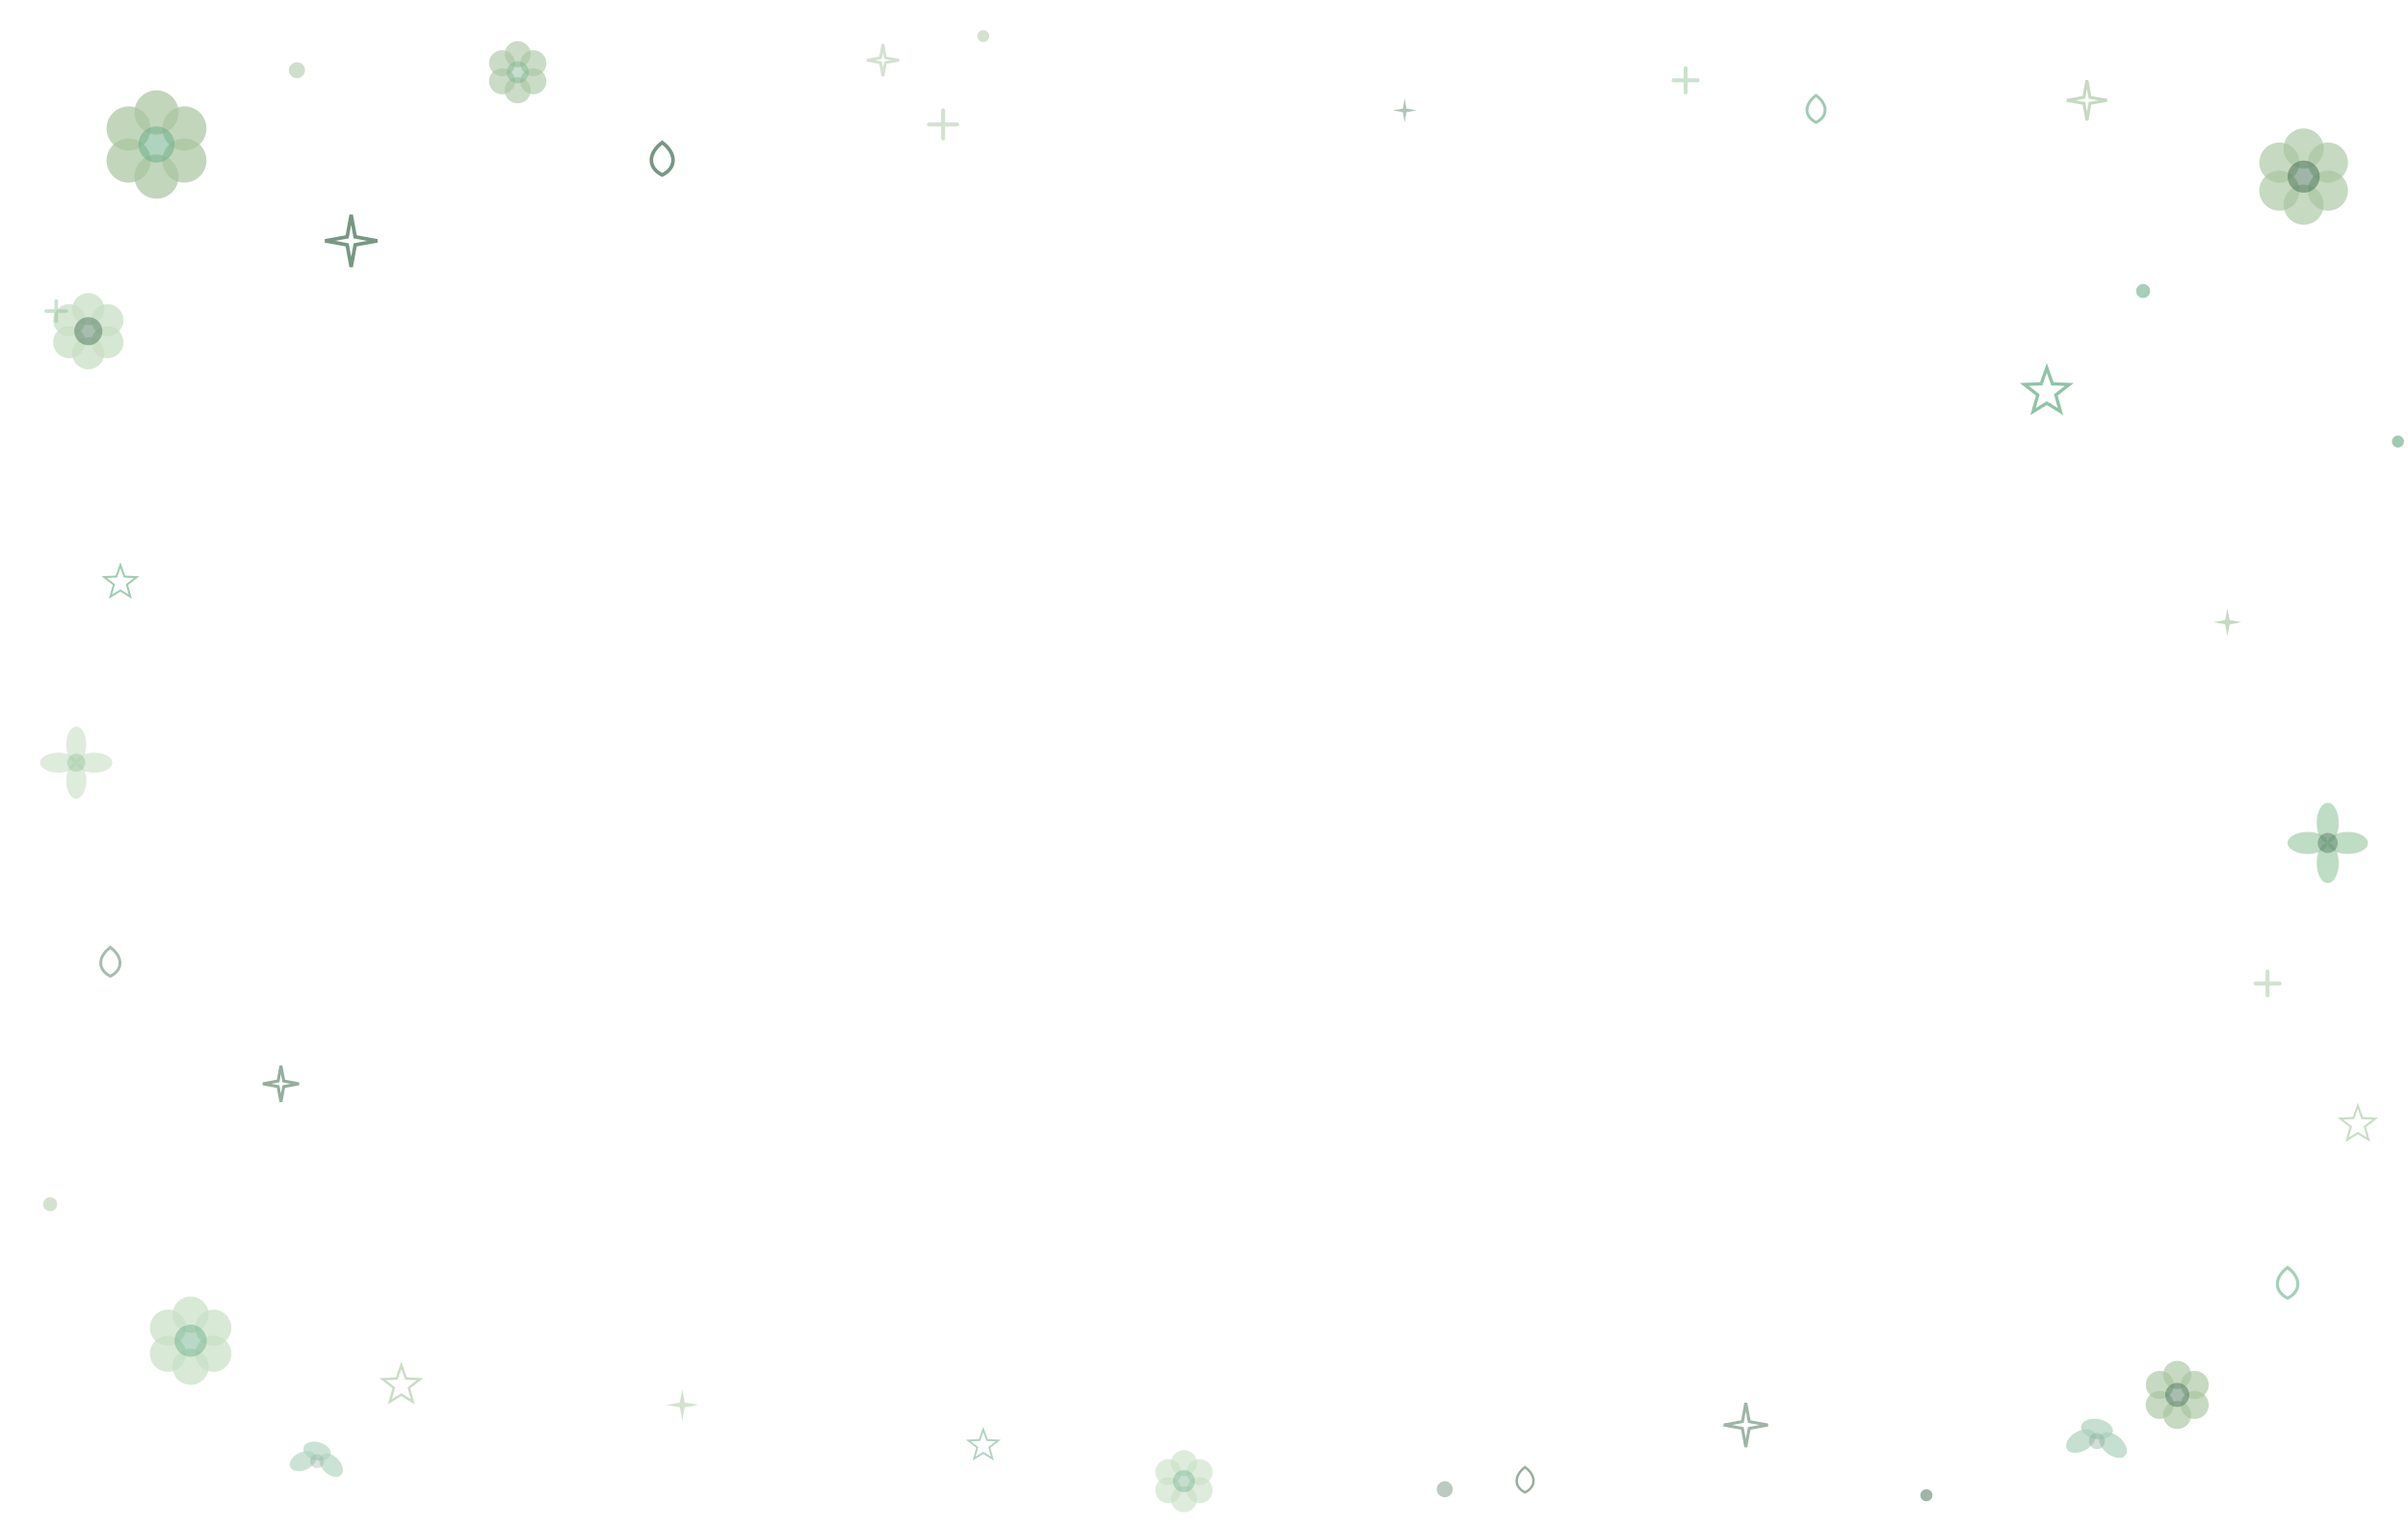
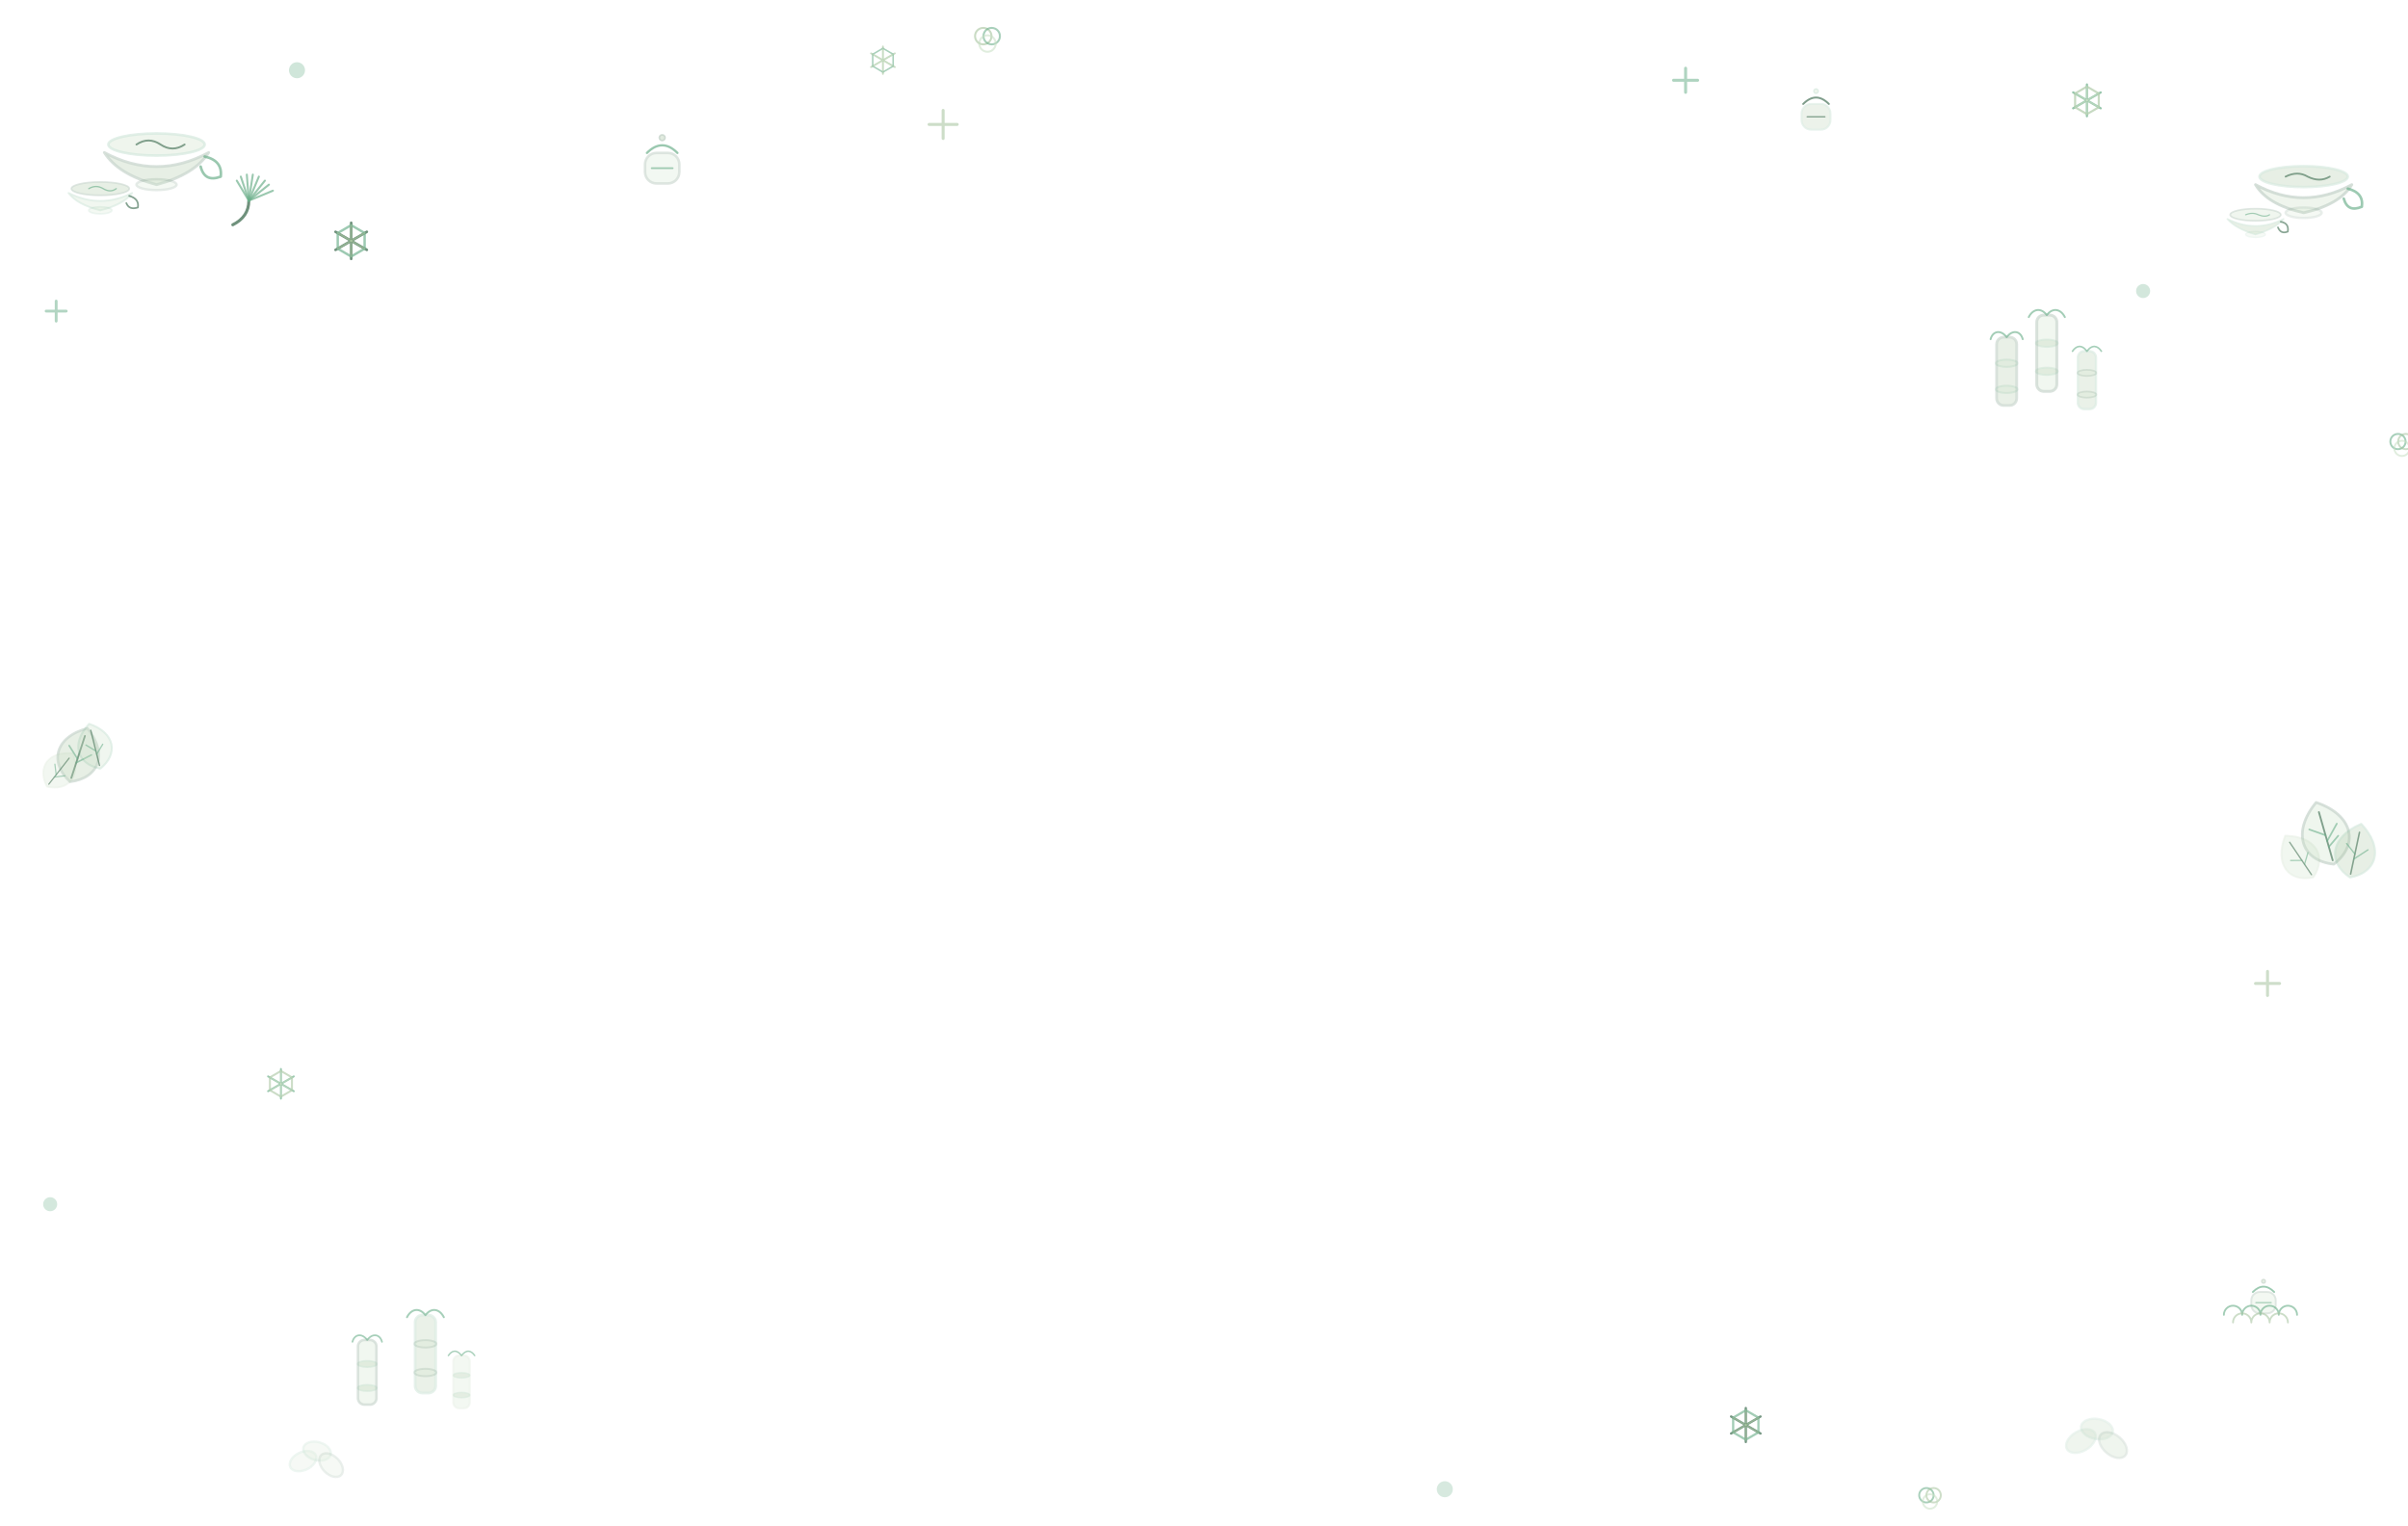
<svg xmlns="http://www.w3.org/2000/svg" id="deco-layer" style="position:fixed;top:0;left:0;width:100%;height:100%;pointer-events:none;z-index:3" viewBox="0 0 1200 760" preserveAspectRatio="xMidYMid slice">
  <g transform="translate(78,72)">
-     <circle cx="0" cy="-16" r="11" fill="#A8C5A0" opacity=".7" />
-     <circle cx="13.9" cy="-8" r="11" fill="#A8C5A0" opacity=".7" />
-     <circle cx="13.9" cy="8" r="11" fill="#A8C5A0" opacity=".7" />
-     <circle cx="0" cy="16" r="11" fill="#A8C5A0" opacity=".7" />
-     <circle cx="-13.9" cy="8" r="11" fill="#A8C5A0" opacity=".7" />
-     <circle cx="-13.9" cy="-8" r="11" fill="#A8C5A0" opacity=".7" />
-     <circle cx="0" cy="0" r="9" fill="#6BAF8A" opacity=".55" />
-   </g>
-   <g transform="translate(44,165)">
-     <circle cx="0" cy="-11" r="8" fill="#C8DFC4" opacity=".75" />
-     <circle cx="9.5" cy="-5.5" r="8" fill="#C8DFC4" opacity=".75" />
-     <circle cx="9.5" cy="5.5" r="8" fill="#C8DFC4" opacity=".75" />
-     <circle cx="0" cy="11" r="8" fill="#C8DFC4" opacity=".75" />
-     <circle cx="-9.5" cy="5.5" r="8" fill="#C8DFC4" opacity=".75" />
-     <circle cx="-9.5" cy="-5.5" r="8" fill="#C8DFC4" opacity=".75" />
-     <circle cx="0" cy="0" r="7" fill="#3D6B4F" opacity=".45" />
-   </g>
-   <g transform="translate(258,36)">
-     <circle cx="0" cy="-9" r="6.5" fill="#A8C5A0" opacity=".6" />
-     <circle cx="7.8" cy="-4.5" r="6.5" fill="#A8C5A0" opacity=".6" />
-     <circle cx="7.8" cy="4.5" r="6.5" fill="#A8C5A0" opacity=".6" />
-     <circle cx="0" cy="9" r="6.5" fill="#A8C5A0" opacity=".6" />
-     <circle cx="-7.8" cy="4.5" r="6.5" fill="#A8C5A0" opacity=".6" />
-     <circle cx="-7.8" cy="-4.5" r="6.5" fill="#A8C5A0" opacity=".6" />
-     <circle cx="0" cy="0" r="5.5" fill="#6BAF8A" opacity=".4" />
+     <g>
+       <path d="M-26,4 Q0,18 26,4 Q19,15 0,20 Q-19,15 -26,4 Z" fill="#A8C5A0" opacity=".28" stroke="#3D6B4F" stroke-width="1.4" stroke-linecap="round" stroke-linejoin="round" stroke-opacity=".72" />
+       <ellipse cx="0" cy="0" rx="24" ry="5.5" fill="#C8DFC4" opacity=".3" stroke="#6BAF8A" stroke-width="1.3" stroke-linecap="round" stroke-linejoin="round" stroke-opacity=".65" />
+       <ellipse cx="0" cy="20" rx="10" ry="2.7" fill="#C8DFC4" opacity=".2" stroke="#3D6B4F" stroke-width="1.2" stroke-linecap="round" stroke-linejoin="round" stroke-opacity=".66" />
+       <path d="M24,6 Q33,8 32,16 Q24,19 22,11" fill="none" stroke="#6BAF8A" stroke-width="1.3" stroke-linecap="round" stroke-linejoin="round" stroke-opacity=".68" />
+       <path d="M-10,0 Q-4,-4 2,0 Q8,4 14,0" fill="none" stroke="#3D6B4F" stroke-width="0.95" stroke-linecap="round" stroke-linejoin="round" stroke-opacity=".62" />
+     </g>
+     <g transform="translate(-28,22) scale(.72)">
+       <path d="M-22,3 Q0,14 22,3 Q16,11 0,15 Q-16,11 -22,3 Z" fill="#C8DFC4" opacity=".26" stroke="#6BAF8A" stroke-width="1.3" stroke-linecap="round" stroke-linejoin="round" stroke-opacity=".66" />
+       <ellipse cx="0" cy="0" rx="20" ry="4.6" fill="#A8C5A0" opacity=".27" stroke="#3D6B4F" stroke-width="1.2" stroke-linecap="round" stroke-linejoin="round" stroke-opacity=".62" />
+       <ellipse cx="0" cy="15" rx="8" ry="2.4" fill="#C8DFC4" opacity=".2" stroke="#6BAF8A" stroke-width="1.2" stroke-linecap="round" stroke-linejoin="round" stroke-opacity=".58" />
+       <path d="M20,5 Q27,7 26,13 Q20,15 18,10" fill="none" stroke="#3D6B4F" stroke-width="1.2" stroke-linecap="round" stroke-linejoin="round" stroke-opacity=".62" />
+       <path d="M-8,0 Q-3,-3 2,0 Q7,3 11,0" fill="none" stroke="#6BAF8A" stroke-width="0.9" stroke-linecap="round" stroke-linejoin="round" stroke-opacity=".62" />
+     </g>
+     <g transform="translate(38,18)">
+       <path d="M0,22 Q8,18 8,10" fill="none" stroke="#3D6B4F" stroke-width="1.5" stroke-linecap="round" stroke-linejoin="round" stroke-opacity=".74" />
+       <line x1="8" y1="10" x2="2" y2="0" stroke="#6BAF8A" stroke-width="1" stroke-linecap="round" stroke-opacity=".68" />
+       <line x1="8" y1="10" x2="4" y2="-2" stroke="#6BAF8A" stroke-width="1" stroke-linecap="round" stroke-opacity=".68" />
+       <line x1="8" y1="10" x2="7" y2="-3" stroke="#6BAF8A" stroke-width="1" stroke-linecap="round" stroke-opacity=".68" />
+       <line x1="8" y1="10" x2="10" y2="-3" stroke="#6BAF8A" stroke-width="1" stroke-linecap="round" stroke-opacity=".68" />
+       <line x1="8" y1="10" x2="13" y2="-2" stroke="#6BAF8A" stroke-width="1" stroke-linecap="round" stroke-opacity=".68" />
+       <line x1="8" y1="10" x2="16" y2="0" stroke="#6BAF8A" stroke-width="1" stroke-linecap="round" stroke-opacity=".68" />
+       <line x1="8" y1="10" x2="18" y2="2" stroke="#6BAF8A" stroke-width="1" stroke-linecap="round" stroke-opacity=".68" />
+       <line x1="8" y1="10" x2="20" y2="5" stroke="#6BAF8A" stroke-width="1" stroke-linecap="round" stroke-opacity=".68" />
+     </g>
  </g>
  <g transform="translate(1148,88)">
-     <circle cx="0" cy="-14" r="10" fill="#A8C5A0" opacity=".65" />
-     <circle cx="12.1" cy="-7" r="10" fill="#A8C5A0" opacity=".65" />
-     <circle cx="12.1" cy="7" r="10" fill="#A8C5A0" opacity=".65" />
-     <circle cx="0" cy="14" r="10" fill="#A8C5A0" opacity=".65" />
-     <circle cx="-12.1" cy="7" r="10" fill="#A8C5A0" opacity=".65" />
-     <circle cx="-12.1" cy="-7" r="10" fill="#A8C5A0" opacity=".65" />
-     <circle cx="0" cy="0" r="8" fill="#3D6B4F" opacity=".5" />
-   </g>
-   <g transform="translate(95,668)">
-     <circle cx="0" cy="-13" r="9" fill="#C8DFC4" opacity=".7" />
-     <circle cx="11.3" cy="-6.5" r="9" fill="#C8DFC4" opacity=".7" />
-     <circle cx="11.3" cy="6.5" r="9" fill="#C8DFC4" opacity=".7" />
-     <circle cx="0" cy="13" r="9" fill="#C8DFC4" opacity=".7" />
-     <circle cx="-11.3" cy="6.5" r="9" fill="#C8DFC4" opacity=".7" />
-     <circle cx="-11.3" cy="-6.5" r="9" fill="#C8DFC4" opacity=".7" />
-     <circle cx="0" cy="0" r="8" fill="#6BAF8A" opacity=".48" />
-   </g>
-   <g transform="translate(1085,695)">
-     <circle cx="0" cy="-10" r="7" fill="#A8C5A0" opacity=".65" />
-     <circle cx="8.7" cy="-5" r="7" fill="#A8C5A0" opacity=".65" />
-     <circle cx="8.7" cy="5" r="7" fill="#A8C5A0" opacity=".65" />
-     <circle cx="0" cy="10" r="7" fill="#A8C5A0" opacity=".65" />
-     <circle cx="-8.7" cy="5" r="7" fill="#A8C5A0" opacity=".65" />
-     <circle cx="-8.7" cy="-5" r="7" fill="#A8C5A0" opacity=".65" />
-     <circle cx="0" cy="0" r="6" fill="#3D6B4F" opacity=".45" />
-   </g>
-   <g transform="translate(590,738)">
-     <circle cx="0" cy="-9" r="6.5" fill="#C8DFC4" opacity=".6" />
-     <circle cx="7.8" cy="-4.5" r="6.5" fill="#C8DFC4" opacity=".6" />
-     <circle cx="7.8" cy="4.5" r="6.5" fill="#C8DFC4" opacity=".6" />
-     <circle cx="0" cy="9" r="6.5" fill="#C8DFC4" opacity=".6" />
-     <circle cx="-7.8" cy="4.5" r="6.5" fill="#C8DFC4" opacity=".6" />
-     <circle cx="-7.8" cy="-4.5" r="6.5" fill="#C8DFC4" opacity=".6" />
-     <circle cx="0" cy="0" r="5.5" fill="#6BAF8A" opacity=".4" />
+     <g>
+       <path d="M-24,4 Q0,17 24,4 Q18,14 0,18 Q-18,14 -24,4 Z" fill="#C8DFC4" opacity=".3" stroke="#3D6B4F" stroke-width="1.4" stroke-linecap="round" stroke-linejoin="round" stroke-opacity=".72" />
+       <ellipse cx="0" cy="0" rx="22" ry="5.2" fill="#A8C5A0" opacity=".28" stroke="#6BAF8A" stroke-width="1.3" stroke-linecap="round" stroke-linejoin="round" stroke-opacity=".64" />
+       <ellipse cx="0" cy="18" rx="9" ry="2.6" fill="#C8DFC4" opacity=".18" stroke="#3D6B4F" stroke-width="1.2" stroke-linecap="round" stroke-linejoin="round" stroke-opacity=".62" />
+       <path d="M22,6 Q30,8 29,15 Q22,18 20,11" fill="none" stroke="#6BAF8A" stroke-width="1.3" stroke-linecap="round" stroke-linejoin="round" stroke-opacity=".66" />
+       <path d="M-9,0 Q-3,-3 2,0 Q8,3 13,0" fill="none" stroke="#3D6B4F" stroke-width="0.9" stroke-linecap="round" stroke-linejoin="round" stroke-opacity=".6" />
+     </g>
+     <g transform="translate(-24,19) scale(.7)">
+       <path d="M-20,3 Q0,13 20,3 Q14,10 0,14 Q-14,10 -20,3 Z" fill="#A8C5A0" opacity=".26" stroke="#6BAF8A" stroke-width="1.2" stroke-linecap="round" stroke-linejoin="round" stroke-opacity=".64" />
+       <ellipse cx="0" cy="0" rx="18" ry="4.3" fill="#C8DFC4" opacity=".27" stroke="#3D6B4F" stroke-width="1.2" stroke-linecap="round" stroke-linejoin="round" stroke-opacity=".6" />
+       <ellipse cx="0" cy="14" rx="7" ry="2.1" fill="#C8DFC4" opacity=".16" stroke="#6BAF8A" stroke-width="1" stroke-linecap="round" stroke-linejoin="round" stroke-opacity=".58" />
+       <path d="M18,5 Q24,6 23,12 Q18,14 16,9" fill="none" stroke="#3D6B4F" stroke-width="1.2" stroke-linecap="round" stroke-linejoin="round" stroke-opacity=".6" />
+       <path d="M-7,0 Q-2,-2 2,0 Q7,2 10,0" fill="none" stroke="#6BAF8A" stroke-width="0.85" stroke-linecap="round" stroke-linejoin="round" stroke-opacity=".58" />
+     </g>
  </g>
  <g transform="translate(1160,420)">
-     <ellipse cx="0" cy="-10" rx="5.5" ry="10" fill="#8ABF94" opacity=".55" />
-     <ellipse cx="10" cy="0" rx="10" ry="5.5" fill="#8ABF94" opacity=".55" />
-     <ellipse cx="0" cy="10" rx="5.5" ry="10" fill="#8ABF94" opacity=".55" />
-     <ellipse cx="-10" cy="0" rx="10" ry="5.5" fill="#8ABF94" opacity=".55" />
-     <circle cx="0" cy="0" r="5" fill="#3D6B4F" opacity=".4" />
+     <g transform="rotate(-16)">
+       <path d="M0,11 C-15,5 -16,-10 0,-21 C16,-10 15,5 0,11 Z" fill="#C8DFC4" opacity=".29" stroke="#3D6B4F" stroke-width="1.35" stroke-linecap="round" stroke-linejoin="round" stroke-opacity=".72" />
+       <line x1="0" y1="9" x2="0" y2="-16" stroke="#3D6B4F" stroke-width="0.9" stroke-linecap="round" stroke-opacity=".62" />
+       <line x1="0" y1="-4" x2="-7" y2="-9" stroke="#6BAF8A" stroke-width="0.85" stroke-linecap="round" stroke-opacity=".6" />
+       <line x1="0" y1="-1" x2="7" y2="-8" stroke="#6BAF8A" stroke-width="0.85" stroke-linecap="round" stroke-opacity=".6" />
+       <line x1="0" y1="2" x2="6" y2="-2" stroke="#6BAF8A" stroke-width="0.85" stroke-linecap="round" stroke-opacity=".6" />
+     </g>
+     <g transform="translate(13,8) scale(.85) rotate(12)">
+       <path d="M0,11 C-15,5 -16,-10 0,-21 C16,-10 15,5 0,11 Z" fill="#A8C5A0" opacity=".27" stroke="#6BAF8A" stroke-width="1.3" stroke-linecap="round" stroke-linejoin="round" stroke-opacity=".68" />
+       <line x1="0" y1="9" x2="0" y2="-16" stroke="#3D6B4F" stroke-width="0.9" stroke-linecap="round" stroke-opacity=".58" />
+       <line x1="0" y1="-3" x2="-6" y2="-8" stroke="#6BAF8A" stroke-width="0.8" stroke-linecap="round" stroke-opacity=".58" />
+       <line x1="0" y1="0" x2="7" y2="-7" stroke="#6BAF8A" stroke-width="0.8" stroke-linecap="round" stroke-opacity=".58" />
+     </g>
+     <g transform="translate(-12,10) scale(.78) rotate(-34)">
+       <path d="M0,11 C-15,5 -16,-10 0,-21 C16,-10 15,5 0,11 Z" fill="#C8DFC4" opacity=".26" stroke="#A8C5A0" stroke-width="1.25" stroke-linecap="round" stroke-linejoin="round" stroke-opacity=".62" />
+       <line x1="0" y1="9" x2="0" y2="-16" stroke="#3D6B4F" stroke-width="0.85" stroke-linecap="round" stroke-opacity=".56" />
+       <line x1="0" y1="-2" x2="-6" y2="-6" stroke="#6BAF8A" stroke-width="0.8" stroke-linecap="round" stroke-opacity=".56" />
+       <line x1="0" y1="1" x2="6" y2="-4" stroke="#6BAF8A" stroke-width="0.8" stroke-linecap="round" stroke-opacity=".56" />
+     </g>
  </g>
  <g transform="translate(38,380)">
-     <ellipse cx="0" cy="-9" rx="5" ry="9" fill="#C8DFC4" opacity=".6" />
-     <ellipse cx="9" cy="0" rx="9" ry="5" fill="#C8DFC4" opacity=".6" />
-     <ellipse cx="0" cy="9" rx="5" ry="9" fill="#C8DFC4" opacity=".6" />
-     <ellipse cx="-9" cy="0" rx="9" ry="5" fill="#C8DFC4" opacity=".6" />
-     <circle cx="0" cy="0" r="4.5" fill="#8ABF94" opacity=".38" />
-   </g>
-   <path d="M0,-13 L2,-2 L13,0 L2,2 L0,13 L-2,2 L-13,0 L-2,-2 Z" transform="translate(175,120)" fill="none" stroke="#3D6B4F" stroke-width="1.8" opacity=".7" />
-   <path d="M0,-10 L1.5,-1.5 L10,0 L1.5,1.5 L0,10 L-1.5,1.5 L-10,0 L-1.5,-1.5 Z" transform="translate(1040,50)" fill="none" stroke="#A8C5A0" stroke-width="1.5" opacity=".65" />
-   <path d="M0,-8 L1.2,-1.2 L8,0 L1.2,1.2 L0,8 L-1.2,1.2 L-8,0 L-1.2,-1.2 Z" transform="translate(340,700)" fill="#A8C5A0" opacity=".5" />
-   <path d="M0,-11 L1.7,-1.7 L11,0 L1.7,1.7 L0,11 L-1.7,1.7 L-11,0 L-1.7,-1.7 Z" transform="translate(870,710)" fill="none" stroke="#3D6B4F" stroke-width="1.5" opacity=".5" />
-   <path d="M0,-7 L1.1,-1.1 L7,0 L1.1,1.1 L0,7 L-1.1,1.1 L-7,0 L-1.1,-1.1 Z" transform="translate(1110,310)" fill="#A8C5A0" opacity=".65" />
-   <path d="M0,-9 L1.4,-1.4 L9,0 L1.4,1.4 L0,9 L-1.4,1.4 L-9,0 L-1.4,-1.4 Z" transform="translate(140,540)" fill="none" stroke="#3D6B4F" stroke-width="1.5" opacity=".55" />
-   <path d="M0,-6 L.9,-.9 L6,0 L.9,.9 L0,6 L-.9,.9 L-6,0 L-.9,-.9 Z" transform="translate(700,55)" fill="#3D6B4F" opacity=".4" />
-   <path d="M0,-8 L1.2,-1.2 L8,0 L1.2,1.2 L0,8 L-1.2,1.2 L-8,0 L-1.2,-1.2 Z" transform="translate(440,30)" fill="none" stroke="#A8C5A0" stroke-width="1.4" opacity=".5" />
-   <polygon transform="translate(1020,195) scale(.9)" points="0,-13 3.1,-4.2 12.4,-3.8 5.0,2.0 7.6,11.2 0,6.5 -7.6,11.2 -5.0,2.0 -12.4,-3.8 -3.1,-4.2" fill="none" stroke="#6BAF8A" stroke-width="1.8" opacity=".75" />
-   <polygon transform="translate(200,690) scale(.75)" points="0,-13 3.1,-4.2 12.4,-3.8 5.0,2.0 7.6,11.2 0,6.5 -7.6,11.2 -5.0,2.0 -12.4,-3.8 -3.1,-4.2" fill="none" stroke="#A8C5A0" stroke-width="1.6" opacity=".6" />
-   <polygon transform="translate(490,720) scale(.6)" points="0,-13 3.1,-4.2 12.4,-3.8 5.0,2.0 7.6,11.2 0,6.5 -7.6,11.2 -5.0,2.0 -12.4,-3.8 -3.1,-4.2" fill="none" stroke="#6BAF8A" stroke-width="1.5" opacity=".55" />
-   <polygon transform="translate(1175,560) scale(.7)" points="0,-13 3.1,-4.2 12.4,-3.8 5.0,2.0 7.6,11.2 0,6.5 -7.6,11.2 -5.0,2.0 -12.4,-3.8 -3.1,-4.2" fill="none" stroke="#A8C5A0" stroke-width="1.5" opacity=".6" />
-   <polygon transform="translate(60,290) scale(.65)" points="0,-13 3.1,-4.2 12.4,-3.8 5.0,2.0 7.6,11.2 0,6.5 -7.6,11.2 -5.0,2.0 -12.4,-3.8 -3.1,-4.2" fill="none" stroke="#6BAF8A" stroke-width="1.5" opacity=".65" />
-   <path transform="translate(330,80) scale(.9)" d="M0,8 C-8,4 -8,-4 0,-10 C8,-4 8,4 0,8 Z" fill="none" stroke="#3D6B4F" stroke-width="2" opacity=".7" />
-   <path transform="translate(905,55) scale(.75)" d="M0,8 C-8,4 -8,-4 0,-10 C8,-4 8,4 0,8 Z" fill="none" stroke="#6BAF8A" stroke-width="1.9" opacity=".65" />
-   <path transform="translate(55,480) scale(.8)" d="M0,8 C-8,4 -8,-4 0,-10 C8,-4 8,4 0,8 Z" fill="none" stroke="#3D6B4F" stroke-width="1.8" opacity=".45" />
-   <path transform="translate(1140,640) scale(.85)" d="M0,8 C-8,4 -8,-4 0,-10 C8,-4 8,4 0,8 Z" fill="none" stroke="#6BAF8A" stroke-width="1.8" opacity=".6" />
-   <path transform="translate(760,738) scale(.7)" d="M0,8 C-8,4 -8,-4 0,-10 C8,-4 8,4 0,8 Z" fill="none" stroke="#3D6B4F" stroke-width="1.7" opacity=".55" />
-   <circle cx="148" cy="35" r="4" fill="#A8C5A0" opacity=".55" />
-   <circle cx="1068" cy="145" r="3.5" fill="#6BAF8A" opacity=".6" />
-   <circle cx="490" cy="18" r="3" fill="#A8C5A0" opacity=".5" />
-   <circle cx="720" cy="742" r="4" fill="#3D6B4F" opacity=".35" />
-   <circle cx="1195" cy="220" r="3" fill="#6BAF8A" opacity=".65" />
-   <circle cx="25" cy="600" r="3.5" fill="#A8C5A0" opacity=".5" />
-   <circle cx="960" cy="745" r="3" fill="#3D6B4F" opacity=".5" />
-   <g transform="translate(1045,718)" opacity=".6">
-     <ellipse cx="-8" cy="0" rx="8" ry="5" fill="#6BAF8A" opacity=".65" transform="rotate(-30,-8,0)" />
-     <ellipse cx="0" cy="-6" rx="8" ry="5" fill="#6BAF8A" opacity=".65" transform="rotate(10,0,-6)" />
-     <ellipse cx="8" cy="2" rx="8" ry="5" fill="#6BAF8A" opacity=".65" transform="rotate(40,8,2)" />
-     <circle cx="0" cy="0" r="4" fill="#3D6B4F" opacity=".4" />
-   </g>
-   <g transform="translate(158,728)" opacity=".55">
-     <ellipse cx="-7" cy="0" rx="7" ry="4.5" fill="#6BAF8A" opacity=".65" transform="rotate(-25,-7,0)" />
-     <ellipse cx="0" cy="-5" rx="7" ry="4.5" fill="#6BAF8A" opacity=".65" transform="rotate(15,0,-5)" />
-     <ellipse cx="7" cy="2" rx="7" ry="4.5" fill="#6BAF8A" opacity=".65" transform="rotate(45,7,2)" />
-     <circle cx="0" cy="0" r="3.5" fill="#3D6B4F" opacity=".35" />
-   </g>
-   <g transform="translate(470,62)" opacity=".5">
-     <line x1="-7" y1="0" x2="7" y2="0" stroke="#A8C5A0" stroke-width="2" stroke-linecap="round" />
-     <line x1="0" y1="-7" x2="0" y2="7" stroke="#A8C5A0" stroke-width="2" stroke-linecap="round" />
-   </g>
-   <g transform="translate(840,40)" opacity=".45">
-     <line x1="-6" y1="0" x2="6" y2="0" stroke="#8ABF94" stroke-width="2" stroke-linecap="round" />
-     <line x1="0" y1="-6" x2="0" y2="6" stroke="#8ABF94" stroke-width="2" stroke-linecap="round" />
-   </g>
-   <g transform="translate(1130,490)" opacity=".5">
-     <line x1="-6" y1="0" x2="6" y2="0" stroke="#A8C5A0" stroke-width="2" stroke-linecap="round" />
-     <line x1="0" y1="-6" x2="0" y2="6" stroke="#A8C5A0" stroke-width="2" stroke-linecap="round" />
-   </g>
-   <g transform="translate(28,155)" opacity=".45">
-     <line x1="-5" y1="0" x2="5" y2="0" stroke="#8ABF94" stroke-width="1.8" stroke-linecap="round" />
-     <line x1="0" y1="-5" x2="0" y2="5" stroke="#8ABF94" stroke-width="1.8" stroke-linecap="round" />
+     <g transform="rotate(18)">
+       <path d="M0,10 C-13,4 -14,-9 0,-18 C14,-9 13,4 0,10 Z" fill="#A8C5A0" opacity=".28" stroke="#3D6B4F" stroke-width="1.3" stroke-linecap="round" stroke-linejoin="round" stroke-opacity=".7" />
+       <line x1="0" y1="8" x2="0" y2="-14" stroke="#3D6B4F" stroke-width="0.9" stroke-linecap="round" stroke-opacity=".6" />
+       <line x1="0" y1="-2" x2="-6" y2="-7" stroke="#6BAF8A" stroke-width="0.8" stroke-linecap="round" stroke-opacity=".58" />
+       <line x1="0" y1="0" x2="6" y2="-6" stroke="#6BAF8A" stroke-width="0.8" stroke-linecap="round" stroke-opacity=".58" />
+     </g>
+     <g transform="translate(10,-5) scale(.82) rotate(-14)">
+       <path d="M0,10 C-13,4 -14,-9 0,-18 C14,-9 13,4 0,10 Z" fill="#C8DFC4" opacity=".27" stroke="#6BAF8A" stroke-width="1.25" stroke-linecap="round" stroke-linejoin="round" stroke-opacity=".66" />
+       <line x1="0" y1="8" x2="0" y2="-14" stroke="#3D6B4F" stroke-width="0.85" stroke-linecap="round" stroke-opacity=".58" />
+       <line x1="0" y1="-1" x2="-5" y2="-6" stroke="#6BAF8A" stroke-width="0.8" stroke-linecap="round" stroke-opacity=".56" />
+       <line x1="0" y1="1" x2="5" y2="-4" stroke="#6BAF8A" stroke-width="0.8" stroke-linecap="round" stroke-opacity=".56" />
+     </g>
+     <g transform="translate(-10,6) scale(.75) rotate(38)">
+       <path d="M0,10 C-13,4 -14,-9 0,-18 C14,-9 13,4 0,10 Z" fill="#C8DFC4" opacity=".24" stroke="#A8C5A0" stroke-width="1.2" stroke-linecap="round" stroke-linejoin="round" stroke-opacity=".6" />
+       <line x1="0" y1="8" x2="0" y2="-14" stroke="#3D6B4F" stroke-width="0.8" stroke-linecap="round" stroke-opacity=".56" />
+       <line x1="0" y1="0" x2="-5" y2="-5" stroke="#6BAF8A" stroke-width="0.8" stroke-linecap="round" stroke-opacity=".54" />
+       <line x1="0" y1="2" x2="5" y2="-3" stroke="#6BAF8A" stroke-width="0.8" stroke-linecap="round" stroke-opacity=".54" />
+     </g>
+   </g>
+   <g transform="translate(175,120)">
+     <line x1="0" y1="-9" x2="0" y2="9" stroke="#3D6B4F" stroke-width="1.3" stroke-linecap="round" stroke-opacity=".74" />
+     <line x1="-7.8" y1="-4.5" x2="7.8" y2="4.5" stroke="#3D6B4F" stroke-width="1.3" stroke-linecap="round" stroke-opacity=".74" />
+     <line x1="-7.8" y1="4.5" x2="7.8" y2="-4.5" stroke="#3D6B4F" stroke-width="1.3" stroke-linecap="round" stroke-opacity=".74" />
+     <polygon points="0,-7.8 6.7,-3.9 6.7,3.9 0,7.8 -6.7,3.9 -6.7,-3.9" fill="none" stroke="#6BAF8A" stroke-width="1.2" stroke-linejoin="round" stroke-opacity=".66" />
+     <line x1="0" y1="0" x2="0" y2="-7.8" stroke="#A8C5A0" stroke-width="0.9" stroke-linecap="round" stroke-opacity=".62" />
+     <line x1="0" y1="0" x2="6.7" y2="-3.9" stroke="#A8C5A0" stroke-width="0.9" stroke-linecap="round" stroke-opacity=".62" />
+     <line x1="0" y1="0" x2="6.7" y2="3.9" stroke="#A8C5A0" stroke-width="0.9" stroke-linecap="round" stroke-opacity=".62" />
+     <line x1="0" y1="0" x2="0" y2="7.8" stroke="#A8C5A0" stroke-width="0.9" stroke-linecap="round" stroke-opacity=".62" />
+     <line x1="0" y1="0" x2="-6.7" y2="3.9" stroke="#A8C5A0" stroke-width="0.9" stroke-linecap="round" stroke-opacity=".62" />
+     <line x1="0" y1="0" x2="-6.7" y2="-3.9" stroke="#A8C5A0" stroke-width="0.9" stroke-linecap="round" stroke-opacity=".62" />
+   </g>
+   <g transform="translate(1040,50) scale(.88)">
+     <line x1="0" y1="-9" x2="0" y2="9" stroke="#6BAF8A" stroke-width="1.25" stroke-linecap="round" stroke-opacity=".7" />
+     <line x1="-7.8" y1="-4.5" x2="7.8" y2="4.5" stroke="#6BAF8A" stroke-width="1.25" stroke-linecap="round" stroke-opacity=".7" />
+     <line x1="-7.8" y1="4.5" x2="7.8" y2="-4.5" stroke="#6BAF8A" stroke-width="1.25" stroke-linecap="round" stroke-opacity=".7" />
+     <polygon points="0,-7.8 6.7,-3.9 6.7,3.9 0,7.8 -6.7,3.9 -6.7,-3.9" fill="none" stroke="#A8C5A0" stroke-width="1.2" stroke-linejoin="round" stroke-opacity=".64" />
+     <line x1="0" y1="0" x2="0" y2="-7.8" stroke="#C8DFC4" stroke-width="0.85" stroke-linecap="round" stroke-opacity=".6" />
+     <line x1="0" y1="0" x2="6.7" y2="-3.9" stroke="#C8DFC4" stroke-width="0.85" stroke-linecap="round" stroke-opacity=".6" />
+     <line x1="0" y1="0" x2="6.7" y2="3.9" stroke="#C8DFC4" stroke-width="0.85" stroke-linecap="round" stroke-opacity=".6" />
+     <line x1="0" y1="0" x2="0" y2="7.8" stroke="#C8DFC4" stroke-width="0.85" stroke-linecap="round" stroke-opacity=".6" />
+     <line x1="0" y1="0" x2="-6.7" y2="3.9" stroke="#C8DFC4" stroke-width="0.85" stroke-linecap="round" stroke-opacity=".6" />
+     <line x1="0" y1="0" x2="-6.7" y2="-3.9" stroke="#C8DFC4" stroke-width="0.85" stroke-linecap="round" stroke-opacity=".6" />
+   </g>
+   <g transform="translate(870,710) scale(.94)">
+     <line x1="0" y1="-9" x2="0" y2="9" stroke="#3D6B4F" stroke-width="1.25" stroke-linecap="round" stroke-opacity=".7" />
+     <line x1="-7.8" y1="-4.5" x2="7.8" y2="4.5" stroke="#3D6B4F" stroke-width="1.25" stroke-linecap="round" stroke-opacity=".7" />
+     <line x1="-7.8" y1="4.5" x2="7.8" y2="-4.5" stroke="#3D6B4F" stroke-width="1.25" stroke-linecap="round" stroke-opacity=".7" />
+     <polygon points="0,-7.8 6.7,-3.9 6.7,3.9 0,7.8 -6.7,3.9 -6.7,-3.9" fill="none" stroke="#6BAF8A" stroke-width="1.2" stroke-linejoin="round" stroke-opacity=".62" />
+     <line x1="0" y1="0" x2="0" y2="-7.8" stroke="#A8C5A0" stroke-width="0.85" stroke-linecap="round" stroke-opacity=".58" />
+     <line x1="0" y1="0" x2="6.7" y2="-3.9" stroke="#A8C5A0" stroke-width="0.85" stroke-linecap="round" stroke-opacity=".58" />
+     <line x1="0" y1="0" x2="6.7" y2="3.9" stroke="#A8C5A0" stroke-width="0.85" stroke-linecap="round" stroke-opacity=".58" />
+     <line x1="0" y1="0" x2="0" y2="7.8" stroke="#A8C5A0" stroke-width="0.85" stroke-linecap="round" stroke-opacity=".58" />
+     <line x1="0" y1="0" x2="-6.7" y2="3.9" stroke="#A8C5A0" stroke-width="0.85" stroke-linecap="round" stroke-opacity=".58" />
+     <line x1="0" y1="0" x2="-6.7" y2="-3.9" stroke="#A8C5A0" stroke-width="0.85" stroke-linecap="round" stroke-opacity=".58" />
+   </g>
+   <g transform="translate(140,540) scale(.82)">
+     <line x1="0" y1="-9" x2="0" y2="9" stroke="#6BAF8A" stroke-width="1.2" stroke-linecap="round" stroke-opacity=".66" />
+     <line x1="-7.8" y1="-4.5" x2="7.8" y2="4.5" stroke="#6BAF8A" stroke-width="1.2" stroke-linecap="round" stroke-opacity=".66" />
+     <line x1="-7.8" y1="4.5" x2="7.8" y2="-4.5" stroke="#6BAF8A" stroke-width="1.2" stroke-linecap="round" stroke-opacity=".66" />
+     <polygon points="0,-7.8 6.7,-3.9 6.7,3.9 0,7.8 -6.7,3.9 -6.7,-3.9" fill="none" stroke="#A8C5A0" stroke-width="1.2" stroke-linejoin="round" stroke-opacity=".6" />
+     <line x1="0" y1="0" x2="0" y2="-7.8" stroke="#C8DFC4" stroke-width="0.8" stroke-linecap="round" stroke-opacity=".56" />
+     <line x1="0" y1="0" x2="6.7" y2="-3.9" stroke="#C8DFC4" stroke-width="0.8" stroke-linecap="round" stroke-opacity=".56" />
+     <line x1="0" y1="0" x2="6.7" y2="3.9" stroke="#C8DFC4" stroke-width="0.8" stroke-linecap="round" stroke-opacity=".56" />
+     <line x1="0" y1="0" x2="0" y2="7.8" stroke="#C8DFC4" stroke-width="0.8" stroke-linecap="round" stroke-opacity=".56" />
+     <line x1="0" y1="0" x2="-6.7" y2="3.9" stroke="#C8DFC4" stroke-width="0.8" stroke-linecap="round" stroke-opacity=".56" />
+     <line x1="0" y1="0" x2="-6.7" y2="-3.9" stroke="#C8DFC4" stroke-width="0.8" stroke-linecap="round" stroke-opacity=".56" />
+   </g>
+   <g transform="translate(440,30) scale(.76)">
+     <line x1="0" y1="-9" x2="0" y2="9" stroke="#A8C5A0" stroke-width="1.2" stroke-linecap="round" stroke-opacity=".62" />
+     <line x1="-7.8" y1="-4.5" x2="7.8" y2="4.5" stroke="#A8C5A0" stroke-width="1.2" stroke-linecap="round" stroke-opacity=".62" />
+     <line x1="-7.8" y1="4.5" x2="7.8" y2="-4.5" stroke="#A8C5A0" stroke-width="1.2" stroke-linecap="round" stroke-opacity=".62" />
+     <polygon points="0,-7.8 6.7,-3.9 6.7,3.9 0,7.8 -6.7,3.9 -6.7,-3.9" fill="none" stroke="#6BAF8A" stroke-width="1" stroke-linejoin="round" stroke-opacity=".58" />
+     <line x1="0" y1="0" x2="0" y2="-7.8" stroke="#C8DFC4" stroke-width="0.8" stroke-linecap="round" stroke-opacity=".55" />
+     <line x1="0" y1="0" x2="6.7" y2="-3.9" stroke="#C8DFC4" stroke-width="0.8" stroke-linecap="round" stroke-opacity=".55" />
+     <line x1="0" y1="0" x2="6.7" y2="3.9" stroke="#C8DFC4" stroke-width="0.8" stroke-linecap="round" stroke-opacity=".55" />
+     <line x1="0" y1="0" x2="0" y2="7.8" stroke="#C8DFC4" stroke-width="0.8" stroke-linecap="round" stroke-opacity=".55" />
+     <line x1="0" y1="0" x2="-6.7" y2="3.9" stroke="#C8DFC4" stroke-width="0.8" stroke-linecap="round" stroke-opacity=".55" />
+     <line x1="0" y1="0" x2="-6.7" y2="-3.9" stroke="#C8DFC4" stroke-width="0.8" stroke-linecap="round" stroke-opacity=".55" />
+   </g>
+   <g transform="translate(1020,195)">
+     <g transform="translate(-20,5)">
+       <rect x="-5" y="-32" width="10" height="34" rx="3.5" ry="3.5" fill="#A8C5A0" opacity=".25" stroke="#3D6B4F" stroke-width="1.4" stroke-linecap="round" stroke-linejoin="round" stroke-opacity=".72" />
+       <ellipse cx="0" cy="-19" rx="5.4" ry="1.8" fill="#C8DFC4" opacity=".24" stroke="#6BAF8A" stroke-width="1" stroke-opacity=".62" />
+       <ellipse cx="0" cy="-6" rx="5.4" ry="1.8" fill="#C8DFC4" opacity=".24" stroke="#6BAF8A" stroke-width="1" stroke-opacity=".62" />
+       <path d="M0,-32 C3,-36 7,-35 8,-31 M0,-32 C-3,-36 -7,-35 -8,-31" fill="none" stroke="#6BAF8A" stroke-width="0.95" stroke-linecap="round" stroke-linejoin="round" stroke-opacity=".62" />
+     </g>
+     <g transform="translate(0,-2)">
+       <rect x="-5" y="-36" width="10" height="38" rx="3.5" ry="3.5" fill="#C8DFC4" opacity=".26" stroke="#3D6B4F" stroke-width="1.45" stroke-linecap="round" stroke-linejoin="round" stroke-opacity=".74" />
+       <ellipse cx="0" cy="-22" rx="5.5" ry="1.8" fill="#A8C5A0" opacity=".22" stroke="#6BAF8A" stroke-width="1" stroke-opacity=".62" />
+       <ellipse cx="0" cy="-8" rx="5.5" ry="1.8" fill="#A8C5A0" opacity=".22" stroke="#6BAF8A" stroke-width="1" stroke-opacity=".62" />
+       <path d="M0,-36 C3,-40 7,-39 9,-35 M0,-36 C-3,-40 -7,-39 -9,-35" fill="none" stroke="#6BAF8A" stroke-width="0.95" stroke-linecap="round" stroke-linejoin="round" stroke-opacity=".62" />
+     </g>
+     <g transform="translate(20,7) scale(.9)">
+       <rect x="-5" y="-30" width="10" height="32" rx="3.5" ry="3.5" fill="#A8C5A0" opacity=".24" stroke="#6BAF8A" stroke-width="1.35" stroke-linecap="round" stroke-linejoin="round" stroke-opacity=".68" />
+       <ellipse cx="0" cy="-18" rx="5.2" ry="1.7" fill="#C8DFC4" opacity=".22" stroke="#3D6B4F" stroke-width="0.95" stroke-opacity=".6" />
+       <ellipse cx="0" cy="-6" rx="5.2" ry="1.7" fill="#C8DFC4" opacity=".22" stroke="#3D6B4F" stroke-width="0.95" stroke-opacity=".6" />
+       <path d="M0,-30 C3,-34 6,-33 8,-30 M0,-30 C-3,-34 -6,-33 -8,-30" fill="none" stroke="#6BAF8A" stroke-width="0.9" stroke-linecap="round" stroke-linejoin="round" stroke-opacity=".6" />
+     </g>
+   </g>
+   <g transform="translate(200,690)">
+     <g transform="translate(-17,8) scale(.92)">
+       <rect x="-5" y="-33" width="10" height="35" rx="3.5" ry="3.5" fill="#C8DFC4" opacity=".25" stroke="#3D6B4F" stroke-width="1.4" stroke-linecap="round" stroke-linejoin="round" stroke-opacity=".72" />
+       <ellipse cx="0" cy="-20" rx="5.2" ry="1.7" fill="#A8C5A0" opacity=".22" stroke="#6BAF8A" stroke-width="0.95" stroke-opacity=".62" />
+       <ellipse cx="0" cy="-7" rx="5.2" ry="1.7" fill="#A8C5A0" opacity=".22" stroke="#6BAF8A" stroke-width="0.95" stroke-opacity=".62" />
+       <path d="M0,-33 C3,-37 7,-36 8,-32 M0,-33 C-3,-37 -7,-36 -8,-32" fill="none" stroke="#6BAF8A" stroke-width="0.92" stroke-linecap="round" stroke-linejoin="round" stroke-opacity=".6" />
+     </g>
+     <g transform="translate(12,2) scale(1.02)">
+       <rect x="-5" y="-36" width="10" height="38" rx="3.5" ry="3.5" fill="#A8C5A0" opacity=".24" stroke="#6BAF8A" stroke-width="1.42" stroke-linecap="round" stroke-linejoin="round" stroke-opacity=".68" />
+       <ellipse cx="0" cy="-22" rx="5.4" ry="1.8" fill="#C8DFC4" opacity=".22" stroke="#3D6B4F" stroke-width="0.95" stroke-opacity=".6" />
+       <ellipse cx="0" cy="-8" rx="5.4" ry="1.8" fill="#C8DFC4" opacity=".22" stroke="#3D6B4F" stroke-width="0.95" stroke-opacity=".6" />
+       <path d="M0,-36 C3,-40 7,-39 9,-35 M0,-36 C-3,-40 -7,-39 -9,-35" fill="none" stroke="#6BAF8A" stroke-width="0.95" stroke-linecap="round" stroke-linejoin="round" stroke-opacity=".6" />
+     </g>
+     <g transform="translate(30,10) scale(.82)">
+       <rect x="-5" y="-30" width="10" height="32" rx="3.5" ry="3.5" fill="#C8DFC4" opacity=".22" stroke="#A8C5A0" stroke-width="1.3" stroke-linecap="round" stroke-linejoin="round" stroke-opacity=".6" />
+       <ellipse cx="0" cy="-18" rx="5" ry="1.6" fill="#A8C5A0" opacity=".2" stroke="#6BAF8A" stroke-width="0.9" stroke-opacity=".58" />
+       <ellipse cx="0" cy="-6" rx="5" ry="1.6" fill="#A8C5A0" opacity=".2" stroke="#6BAF8A" stroke-width="0.9" stroke-opacity=".58" />
+       <path d="M0,-30 C3,-34 6,-33 8,-30 M0,-30 C-3,-34 -6,-33 -8,-30" fill="none" stroke="#6BAF8A" stroke-width="0.88" stroke-linecap="round" stroke-linejoin="round" stroke-opacity=".58" />
+     </g>
+   </g>
+   <g transform="translate(330,80) scale(.95)">
+     <rect x="-9" y="-4" width="18" height="16" rx="6" ry="6" fill="#C8DFC4" opacity=".23" stroke="#3D6B4F" stroke-width="1.35" stroke-linecap="round" stroke-linejoin="round" stroke-opacity=".74" />
+     <path d="M-8,-4 Q0,-12 8,-4" fill="none" stroke="#6BAF8A" stroke-width="1.2" stroke-linecap="round" stroke-linejoin="round" stroke-opacity=".68" />
+     <circle cx="0" cy="-12" r="1.5" fill="#A8C5A0" opacity=".34" stroke="#3D6B4F" stroke-width="0.9" stroke-opacity=".62" />
+     <line x1="-5.5" y1="4" x2="5.5" y2="4" stroke="#6BAF8A" stroke-width="0.9" stroke-linecap="round" stroke-opacity=".62" />
+   </g>
+   <g transform="translate(905,55) scale(.8)">
+     <rect x="-9" y="-4" width="18" height="16" rx="6" ry="6" fill="#A8C5A0" opacity=".22" stroke="#6BAF8A" stroke-width="1.3" stroke-linecap="round" stroke-linejoin="round" stroke-opacity=".68" />
+     <path d="M-8,-4 Q0,-12 8,-4" fill="none" stroke="#3D6B4F" stroke-width="1.2" stroke-linecap="round" stroke-linejoin="round" stroke-opacity=".66" />
+     <circle cx="0" cy="-12" r="1.4" fill="#C8DFC4" opacity=".32" stroke="#6BAF8A" stroke-width="0.85" stroke-opacity=".58" />
+     <line x1="-5.5" y1="4" x2="5.5" y2="4" stroke="#3D6B4F" stroke-width="0.85" stroke-linecap="round" stroke-opacity=".58" />
+   </g>
+   <g transform="translate(1128,646) scale(.76)">
+     <rect x="-8" y="-3" width="16" height="14" rx="5.5" ry="5.5" fill="#C8DFC4" opacity=".22" stroke="#3D6B4F" stroke-width="1.25" stroke-linecap="round" stroke-linejoin="round" stroke-opacity=".7" />
+     <path d="M-7,-3 Q0,-10 7,-3" fill="none" stroke="#6BAF8A" stroke-width="1.2" stroke-linecap="round" stroke-linejoin="round" stroke-opacity=".66" />
+     <circle cx="0" cy="-10" r="1.3" fill="#A8C5A0" opacity=".31" stroke="#3D6B4F" stroke-width="0.8" stroke-opacity=".58" />
+     <line x1="-5" y1="4" x2="5" y2="4" stroke="#6BAF8A" stroke-width="0.82" stroke-linecap="round" stroke-opacity=".58" />
+     <path d="M-26,12 A6,6 0 0 1 -14,12 A6,6 0 0 1 -2,12 A6,6 0 0 1 10,12 A6,6 0 0 1 22,12" fill="none" stroke="#6BAF8A" stroke-width="1.2" stroke-linecap="round" stroke-linejoin="round" stroke-opacity=".62" />
+     <path d="M-20,17 A6,6 0 0 1 -8,17 A6,6 0 0 1 4,17 A6,6 0 0 1 16,17" fill="none" stroke="#A8C5A0" stroke-width="1.2" stroke-linecap="round" stroke-linejoin="round" stroke-opacity=".58" />
+   </g>
+   <circle cx="148" cy="35" r="4" fill="#6BAF8A" opacity=".32" />
+   <circle cx="1068" cy="145" r="3.5" fill="#6BAF8A" opacity=".3" />
+   <circle cx="720" cy="742" r="4" fill="#6BAF8A" opacity=".27" />
+   <circle cx="25" cy="600" r="3.5" fill="#6BAF8A" opacity=".29" />
+   <g transform="translate(490,18)">
+     <circle cx="0" cy="0" r="4.1" fill="none" stroke="#A8C5A0" stroke-width="1" stroke-opacity=".62" />
+     <circle cx="4.2" cy="0" r="4.1" fill="none" stroke="#6BAF8A" stroke-width="1" stroke-opacity=".58" />
+     <circle cx="2.1" cy="3.7" r="4.1" fill="none" stroke="#C8DFC4" stroke-width="1" stroke-opacity=".56" />
+   </g>
+   <g transform="translate(1195,220)">
+     <circle cx="0" cy="0" r="3.8" fill="none" stroke="#6BAF8A" stroke-width="0.95" stroke-opacity=".6" />
+     <circle cx="3.9" cy="0" r="3.8" fill="none" stroke="#A8C5A0" stroke-width="0.95" stroke-opacity=".58" />
+     <circle cx="2" cy="3.4" r="3.8" fill="none" stroke="#C8DFC4" stroke-width="0.95" stroke-opacity=".56" />
+   </g>
+   <g transform="translate(960,745)">
+     <circle cx="0" cy="0" r="3.6" fill="none" stroke="#6BAF8A" stroke-width="0.95" stroke-opacity=".58" />
+     <circle cx="3.6" cy="0" r="3.6" fill="none" stroke="#A8C5A0" stroke-width="0.95" stroke-opacity=".56" />
+     <circle cx="1.8" cy="3.1" r="3.6" fill="none" stroke="#C8DFC4" stroke-width="0.95" stroke-opacity=".55" />
+   </g>
+   <g transform="translate(1045,718)" opacity=".62">
+     <ellipse cx="-8" cy="0" rx="8" ry="5" fill="#A8C5A0" opacity=".3" transform="rotate(-30,-8,0)" stroke="#6BAF8A" stroke-width="1.2" stroke-linecap="round" stroke-linejoin="round" stroke-opacity=".66" />
+     <ellipse cx="0" cy="-6" rx="8" ry="5" fill="#A8C5A0" opacity=".3" transform="rotate(10,0,-6)" stroke="#6BAF8A" stroke-width="1.2" stroke-linecap="round" stroke-linejoin="round" stroke-opacity=".66" />
+     <ellipse cx="8" cy="2" rx="8" ry="5" fill="#A8C5A0" opacity=".3" transform="rotate(40,8,2)" stroke="#3D6B4F" stroke-width="1.2" stroke-linecap="round" stroke-linejoin="round" stroke-opacity=".62" />
+   </g>
+   <g transform="translate(158,728)" opacity=".58">
+     <ellipse cx="-7" cy="0" rx="7" ry="4.5" fill="#C8DFC4" opacity=".3" transform="rotate(-25,-7,0)" stroke="#6BAF8A" stroke-width="1.2" stroke-linecap="round" stroke-linejoin="round" stroke-opacity=".64" />
+     <ellipse cx="0" cy="-5" rx="7" ry="4.5" fill="#C8DFC4" opacity=".3" transform="rotate(15,0,-5)" stroke="#6BAF8A" stroke-width="1.2" stroke-linecap="round" stroke-linejoin="round" stroke-opacity=".64" />
+     <ellipse cx="7" cy="2" rx="7" ry="4.5" fill="#C8DFC4" opacity=".3" transform="rotate(45,7,2)" stroke="#3D6B4F" stroke-width="1.2" stroke-linecap="round" stroke-linejoin="round" stroke-opacity=".6" />
+   </g>
+   <g transform="translate(470,62)" opacity=".58">
+     <line x1="-7" y1="0" x2="7" y2="0" stroke="#A8C5A0" stroke-width="1.5" stroke-linecap="round" />
+     <line x1="0" y1="-7" x2="0" y2="7" stroke="#A8C5A0" stroke-width="1.5" stroke-linecap="round" />
+   </g>
+   <g transform="translate(840,40)" opacity=".54">
+     <line x1="-6" y1="0" x2="6" y2="0" stroke="#6BAF8A" stroke-width="1.5" stroke-linecap="round" />
+     <line x1="0" y1="-6" x2="0" y2="6" stroke="#6BAF8A" stroke-width="1.5" stroke-linecap="round" />
+   </g>
+   <g transform="translate(1130,490)" opacity=".56">
+     <line x1="-6" y1="0" x2="6" y2="0" stroke="#A8C5A0" stroke-width="1.5" stroke-linecap="round" />
+     <line x1="0" y1="-6" x2="0" y2="6" stroke="#A8C5A0" stroke-width="1.5" stroke-linecap="round" />
+   </g>
+   <g transform="translate(28,155)" opacity=".52">
+     <line x1="-5" y1="0" x2="5" y2="0" stroke="#6BAF8A" stroke-width="1.4" stroke-linecap="round" />
+     <line x1="0" y1="-5" x2="0" y2="5" stroke="#6BAF8A" stroke-width="1.4" stroke-linecap="round" />
  </g>
</svg>
